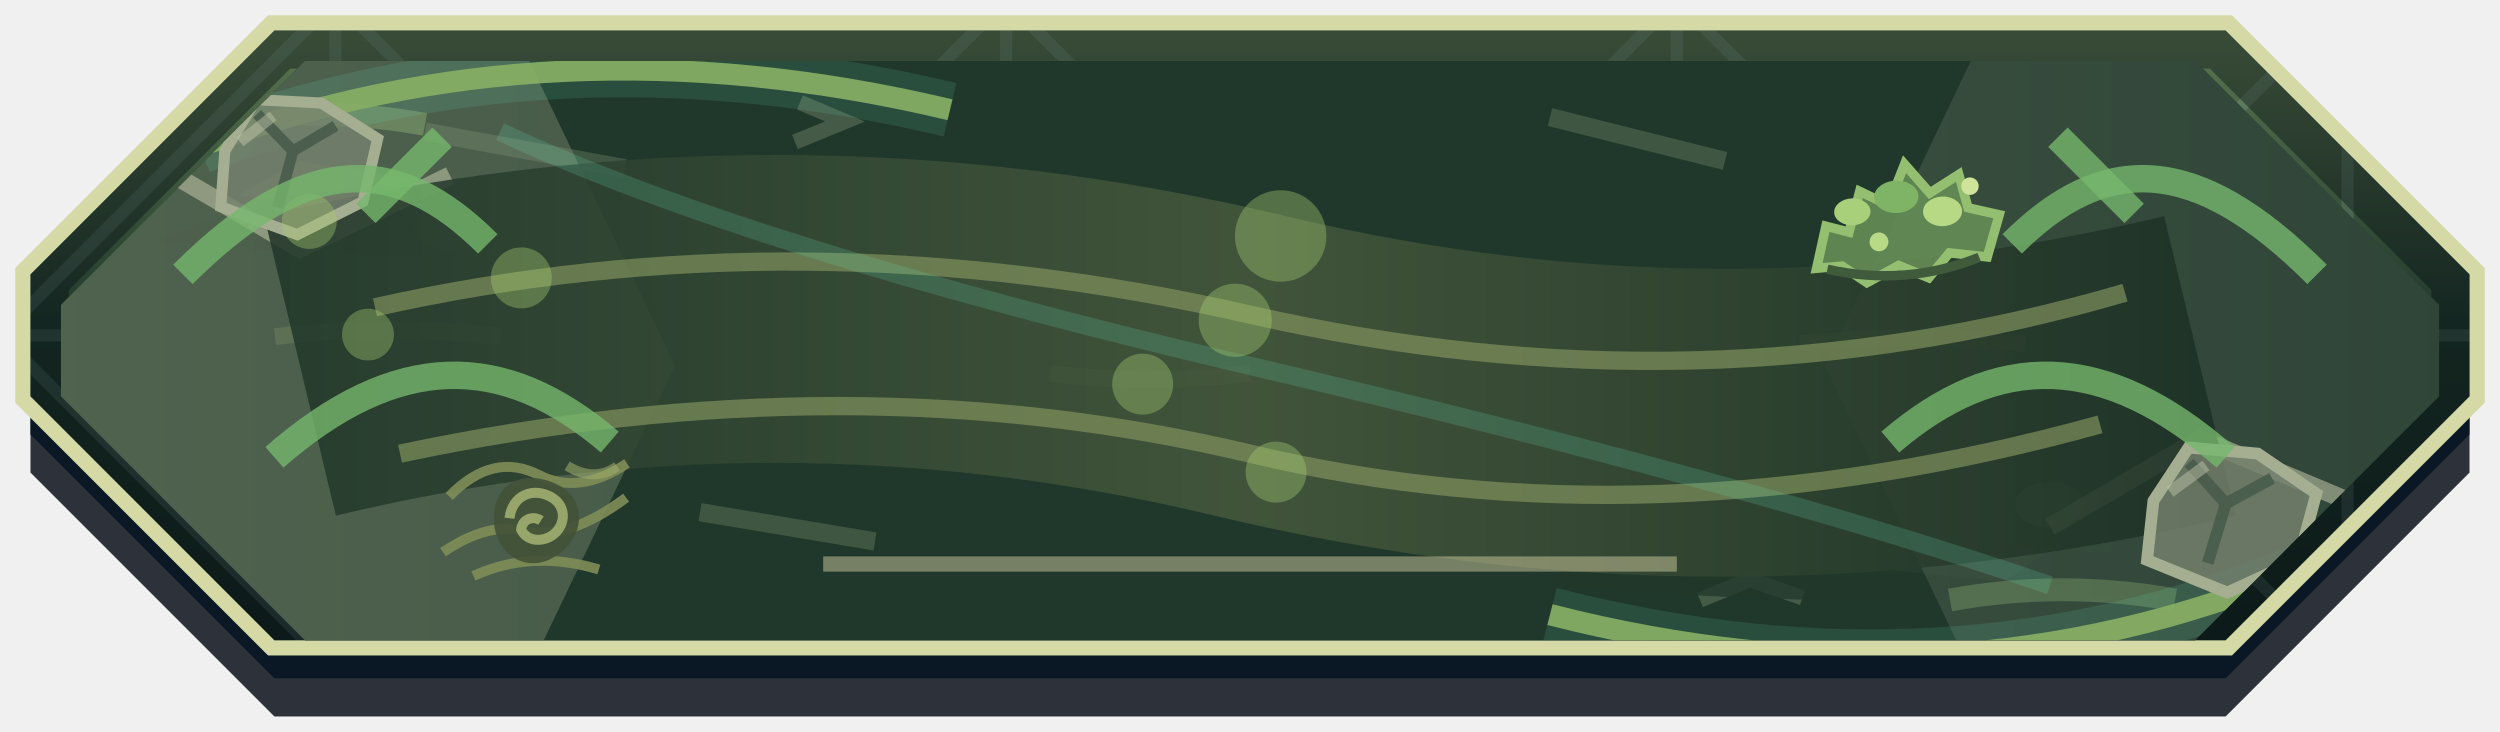
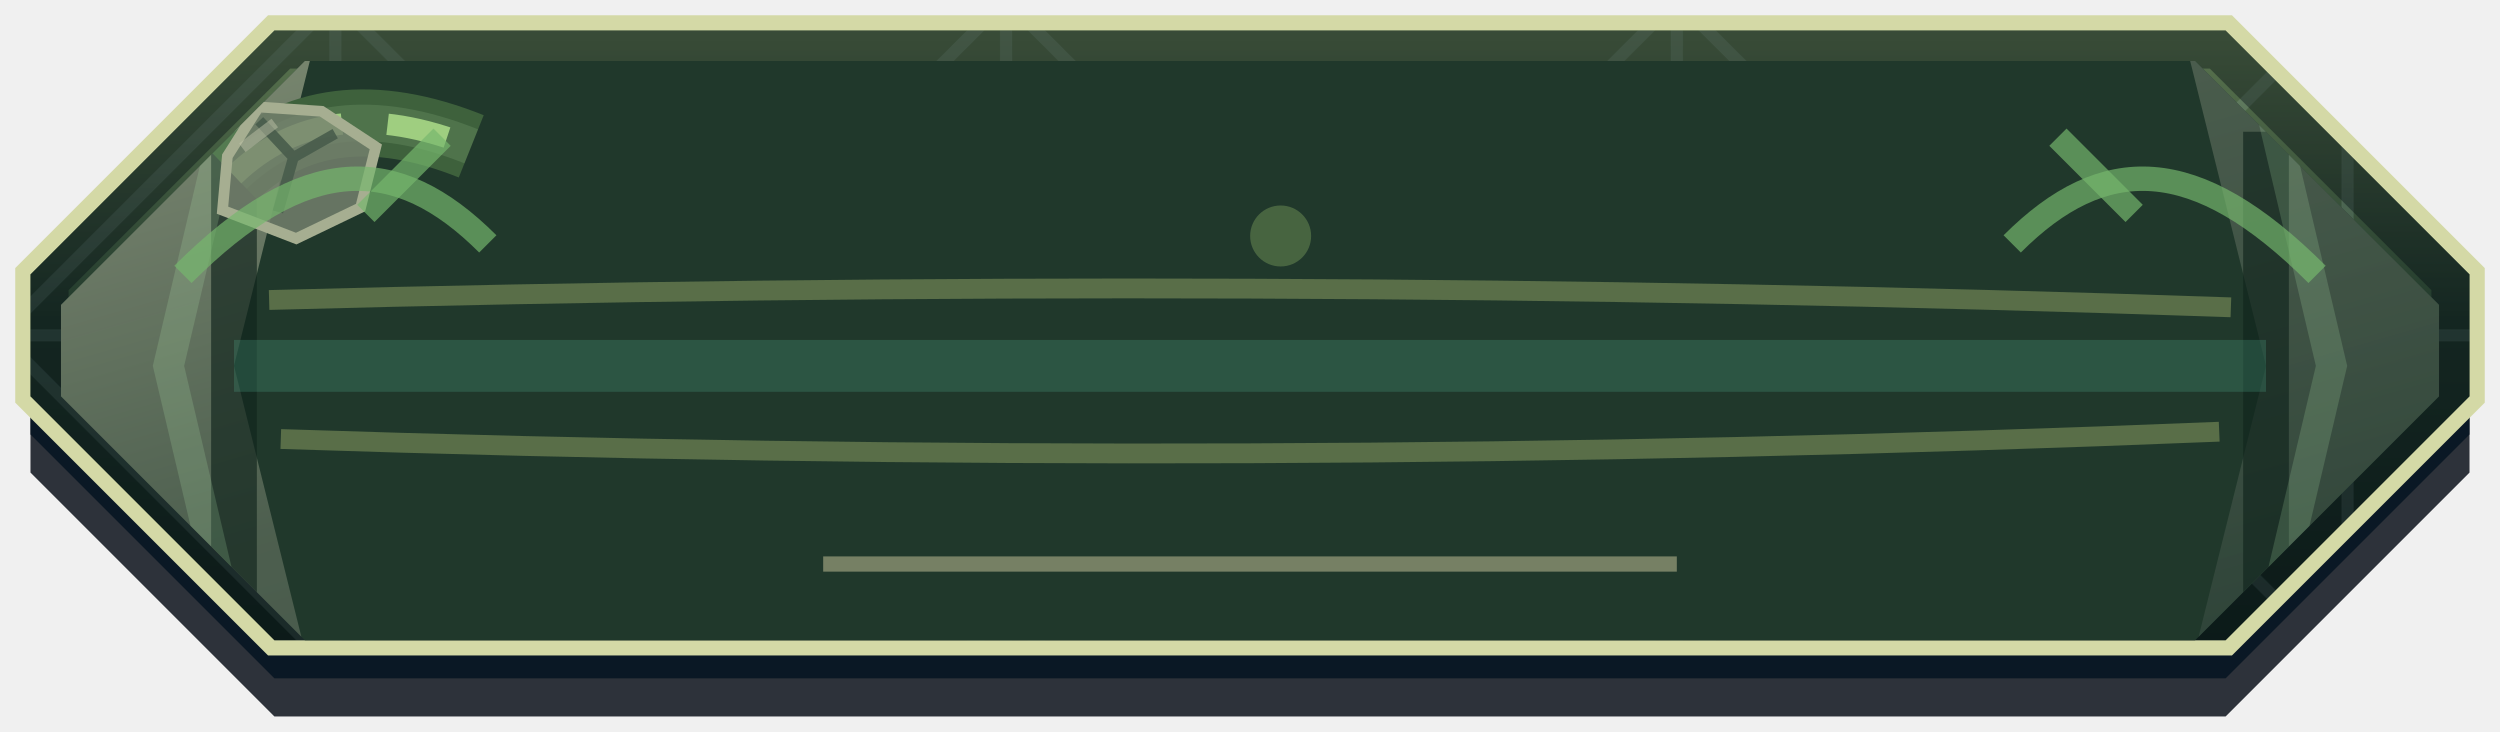
<svg xmlns="http://www.w3.org/2000/svg" width="328" height="96" viewBox="0 0 164 48" role="img" aria-label="M7 badge normal" data-style="m11-enchanted-forest@0.1.0" data-geometry-shape="chamfered-angular" data-corner-radius="2" data-end-cap-depth="16">
  <defs>
    <linearGradient id="m11-badge-164x48-normal-plate" x1="0" y1="0" x2="0" y2="1">
      <stop offset="0" stop-color="#5C7650" />
      <stop offset=".48" stop-color="#20382B" />
      <stop offset="1" stop-color="#13251E" />
    </linearGradient>
    <linearGradient id="m11-badge-164x48-normal-primary" x1="0" y1="0" x2="0" y2="1">
      <stop offset="0" stop-color="#F1E8C8" />
      <stop offset=".45" stop-color="#66D9B2" />
      <stop offset="1" stop-color="#2A856F" />
    </linearGradient>
    <linearGradient id="m11-badge-164x48-normal-energy" x1="0" y1="0" x2="1" y2="0">
      <stop offset="0" stop-color="#B8E0A5" stop-opacity="0" />
      <stop offset=".5" stop-color="#B8E0A5" stop-opacity=".86" />
      <stop offset="1" stop-color="#B8E0A5" stop-opacity="0" />
    </linearGradient>
    <pattern id="m11-badge-164x48-normal-grain" width="28" height="28" patternUnits="userSpaceOnUse">
      <circle cx="5" cy="7" r=".6" fill="#FFFFFF" fill-opacity=".12" />
      <circle cx="20" cy="15" r=".45" fill="#061321" fill-opacity=".2" />
    </pattern>
    <pattern id="m11-badge-164x48-normal-plate-pattern" width="44" height="44" patternUnits="userSpaceOnUse">
      <path d="M0 22H44M22 0V44M0 22L22 0 44 22 22 44Z" fill="none" stroke="#D8FBFF" stroke-opacity=".12" stroke-width=".8" />
    </pattern>
    <mask id="m11-badge-164x48-normal-mask">
      <path d="M18 2H146L162 18V26L146 42H18L2 26V18Z" fill="white" />
    </mask>
  </defs>
  <g opacity="1">
    <g id="m11-badge-164x48-normal-outer-shadow" data-layer="outer-shadow" transform="translate(0 5)">
      <path d="M18 2H146L162 18V26L146 42H18L2 26V18Z" fill="#020812" opacity=".82" />
    </g>
    <g id="m11-badge-164x48-normal-connected-depth" data-layer="connected-depth" transform="translate(0 2.5)">
      <path d="M18 2H146L162 18V26L146 42H18L2 26V18Z" fill="#071522" opacity=".9" />
    </g>
    <g id="m11-badge-164x48-normal-outer-frame" data-layer="outer-frame">
      <path d="M18 2H146L162 18V26L146 42H18L2 26V18Z" fill="#071421" stroke="#D4D9A6" stroke-width="2" stroke-linejoin="miter" />
    </g>
    <g id="m11-badge-164x48-normal-inner-plate-fill" data-layer="inner-plate-fill">
      <path d="M18 2H146L162 18V26L146 42H18L2 26V18Z" fill="url(#m11-badge-164x48-normal-plate)" />
    </g>
    <g id="m11-badge-164x48-normal-surface-grain" data-layer="surface-grain" data-material-source="m8-ice-grain" mask="url(#m11-badge-164x48-normal-mask)">
      <rect width="164" height="48" fill="url(#m11-badge-164x48-normal-grain)" />
    </g>
    <g id="m11-badge-164x48-normal-surface-pattern" data-layer="surface-pattern" data-material-source="m8-crystal-facet-pattern" mask="url(#m11-badge-164x48-normal-mask)">
      <rect width="164" height="48" fill="url(#m11-badge-164x48-normal-plate-pattern)" />
    </g>
    <g id="m11-badge-164x48-normal-side-bevel-shade" data-layer="side-bevel-shade" mask="url(#m11-badge-164x48-normal-mask)">
      <path d="M18 2H146L162 18V26L146 42H18L2 26V18Z" fill="none" stroke="#020812" stroke-opacity=".38" stroke-width="5" />
    </g>
    <g id="m11-badge-164x48-normal-top-bevel-highlight" data-layer="top-bevel-highlight" mask="url(#m11-badge-164x48-normal-mask)">
      <path d="M26 8H138" stroke="#FFFFFF" stroke-opacity=".55" stroke-width="3" stroke-linecap="square" />
    </g>
    <g id="m11-badge-164x48-normal-cold-edge-accent" data-layer="cold-edge-accent" data-material-source="m8-cold-edge-accent" mask="url(#m11-badge-164x48-normal-mask)">
      <rect x="16" y="6" width="132" height="8" fill="url(#m11-badge-164x48-normal-energy)" />
    </g>
    <g id="m11-badge-164x48-normal-ornament-decal" data-layer="ornament-decal" data-material-source="m7-ornament-marks" mask="url(#m11-badge-164x48-normal-mask)">
      <path d="M24 35h16M124 35h16" stroke="#E6FCFF" stroke-opacity=".5" stroke-width="2" />
    </g>
    <g id="m11-badge-material-stack" data-layer="forest-material-stack" data-material-families="weathered-stone,dark-wood,moss-lichen">
      <path d="M20 4H144L160 20V26L144 42H20L4 26V20Z" fill="#20382B" />
    </g>
-     <g id="m11-badge-material-detail" data-layer="forest-material-detail" data-material-channels="stone-chips,wood-grain,moss-mask" data-detail-scale="component">
-       <path d="M27.88 8.64l13.12 2.4M101.68 7.68l11.48 2.88M45.92 33.6l11.48 1.92" stroke="#6B8063" stroke-width="1.2" stroke-opacity=".72" />
-     </g>
-     <g id="m11-badge-material-face-depth" data-layer="forest-material-face-depth" data-material-source="shared-face-geometry">
-       <clipPath id="m11-badge-face-clip">
+     <g id="m11-badge-integrated-material-regions" data-layer="forest-integrated-material-regions" data-integration="construction-profile-connected" data-variation-seed="51731" data-density-class="badge" data-cluster-budget="1" data-speckle-budget="1" data-ornament-budget="2" data-profile-stages="3" data-state-contract="stable-living-presence" data-state="normal">
+       <defs>
+         <linearGradient id="m11-badge-stone-construction-depth" x2="1" y2="1">
+           <stop stop-color="#BAC0A1" stop-opacity=".76" />
+           <stop offset=".42" stop-color="#697765" stop-opacity=".72" />
+           <stop offset="1" stop-color="#263C33" stop-opacity=".92" />
+         </linearGradient>
+         <linearGradient id="m11-badge-wood-construction-depth" x2=".8" y2=".2">
+           <stop stop-color="#172B21" />
+           <stop offset=".45" stop-color="#4A5B3D" />
+           <stop offset=".7" stop-color="#293C2C" />
+           <stop offset="1" stop-color="#12251C" />
+         </linearGradient>
+       </defs>
+       <clipPath id="m11-badge-construction-clip">
        <path d="M20 4H144L160 20V26L144 42H20L4 26V20Z" />
      </clipPath>
-       <g clip-path="url(#m11-badge-face-clip)">
-         <g data-layer="forest-weathered-stone">
-           <path d="M19.68 10.56l7.38 1.2 -4.1 1.92 -7.38 -0.864ZM126.28 35.04l8.2 0.96 -2.952 2.16 -8.528 -0.864Z" fill="#7C8D70" fill-opacity=".45" />
-           <path d="M52.48 6.72l2.952 1.248 -3.28 1.344M111.52 39.36l3.28 -1.344 3.444 1.2" fill="none" stroke="#9BA687" stroke-width="1" stroke-opacity=".55" />
+       <g clip-path="url(#m11-badge-construction-clip)">
+         <g data-layer="forest-wood-surface-region" data-material-family="wood" data-growth-vector="horizontal-action" data-construction-profile="growth-vector-body,tapered-relief,masked-termination">
+           <path data-layer="forest-wood-growth-body" d="M15.35 24H148.65" stroke="url(#m11-badge-wood-construction-depth)" stroke-width="29.8" stroke-linecap="round" />
+           <path data-layer="forest-wood-relief-bands" d="M17.653 19.68Q82 17.951 146.347 20.16M18.42 28.8Q82 30.911 145.58 28.32" fill="none" stroke="#8A9C61" stroke-width="1.3" stroke-opacity="0.54" />
        </g>
-         <g data-layer="forest-dark-wood-grain">
-           <path d="M18.04 22.08q7.38 -0.864 14.76 0M68.88 24.48q6.56 0.864 13.12 0M118.08 22.56q7.38 -0.768 14.76 0" fill="none" stroke="#72854C" stroke-width="1.1" stroke-opacity=".62" />
+         <g data-layer="forest-stone-surface-region" data-material-family="stone" data-construction-profile="structural-end-plate,contact-occlusion,light-facing-bevel">
+           <path d="M0 0H21.32L15.35 24 21.32 48H0ZM164 0H142.68L148.65 24 142.68 48H164Z" fill="url(#m11-badge-stone-construction-depth)" fill-opacity="0.86" />
+           <path data-layer="forest-stone-contact-occlusion" d="M15.35 8.64V39.36M148.65 8.64V39.36" stroke="#10241C" stroke-width="3" stroke-opacity=".65" />
+           <path data-layer="forest-stone-light-facing-bevel" d="M0 1H21.32M142.68 1H164" stroke="#D9D9B2" stroke-width="1.5" stroke-opacity="0.42" />
        </g>
-         <g data-layer="forest-moss-growth-mask" fill="#9BCB78" fill-opacity=".48">
-           <ellipse cx="29.52" cy="14.88" rx="2.296" ry="1.5" />
-           <ellipse cx="134.48" cy="33.12" rx="2.296" ry="1.5" />
+         <g data-layer="forest-moss-surface-region" data-material-family="moss" data-substrate="stone-wood-end-seam" data-construction-profile="anchored-substrate,irregular-transition,receiver-tint">
+           <path data-layer="forest-moss-substrate" d="M15.35 11.52Q21.32 5.76 30.914 9.6" fill="none" stroke="#3E613C" stroke-width="4.4" />
+           <path data-layer="forest-moss-coverage-transition" d="M15.35 11.52Q21.32 5.76 30.914 9.6" fill="none" stroke="#9AC979" stroke-width="1.4" stroke-dasharray="8 3 4 3" />
+         </g>
+         <g data-layer="forest-living-light-surface-response" data-material-family="living-light" data-light-response="state-bound-material-receivers" data-receiver-opacity="0.18" data-edge-opacity="0.18">
+           <path data-layer="forest-wood-light-receiver" d="M15.35 24H148.65" fill="none" stroke="#66D9B2" stroke-width="3.4" stroke-opacity="0.18" />
+           <path data-layer="forest-edge-light-receiver" d="M15.35 5.76L11.052 24 15.35 42.24M148.65 5.76L152.948 24 148.65 42.24" fill="none" stroke="#B8F0B2" stroke-width="2" stroke-opacity="0.18" />
+           <path data-layer="forest-moss-light-receiver" d="M15.35 11.52Q21.32 5.76 30.914 9.6" fill="none" stroke="#C4F3B7" stroke-width="2.4" stroke-opacity="0.13" />
        </g>
      </g>
    </g>
-     <g id="m11-badge-material-restraint" data-layer="forest-material-restraint" data-restraint="edge-anchored-low-opacity">
-       <clipPath id="m11-badge-restraint-clip">
-         <path d="M20 4H144L160 20V26L144 42H20L4 26V20Z" />
-       </clipPath>
-       <g clip-path="url(#m11-badge-restraint-clip)">
-         <path d="M0 0H164V48H0Z" fill="#20382B" fill-opacity=".42" />
-         <g data-layer="forest-moss-edge-anchor" fill="#20382B" fill-opacity=".78">
-           <path d="M16.4 13.44q9.84 -2.4 21.32 0q8.2 1.92 18.04 -.01l-4.92 2.4q-22.96 1.92 -41 -.02Z" />
-           <path d="M103.32 35.52q13.12 -2.88 27.88 -.01q13.12 1.92 22.96 -.03l-3.28 2.88q-26.24 2.16 -49.2 -.01Z" />
-         </g>
-         <path d="M13.12 8.16q7.38 -1.344 14.76 0M127.92 39.36q7.38 -1.344 14.76 0" fill="none" stroke="#9BCB78" stroke-width="1.5" stroke-opacity=".42" />
-       </g>
-     </g>
-     <g id="m11-badge-integrated-material-regions" data-layer="forest-integrated-material-regions" data-integration="edge-anchored-connected" data-variation-seed="51731">
-       <defs>
-         <linearGradient id="m11-badge-stone-depth" x2="1">
-           <stop stop-color="#9BA687" stop-opacity=".68" />
-           <stop offset="1" stop-color="#425548" stop-opacity=".72" />
-         </linearGradient>
-         <linearGradient id="m11-badge-wood-depth" x2="1">
-           <stop stop-color="#22372A" />
-           <stop offset=".5" stop-color="#45583D" />
-           <stop offset="1" stop-color="#1C3025" />
-         </linearGradient>
-       </defs>
-       <clipPath id="m11-badge-integrated-surface-clip">
-         <path d="M20 4H144L160 20V26L144 42H20L4 26V20Z" />
-       </clipPath>
-       <g clip-path="url(#m11-badge-integrated-surface-clip)">
-         <g data-layer="forest-stone-surface-region" data-material-family="stone" data-depth-response="faceted-edge-plates">
-           <path d="M0 0H32.8L44.28 24 32.8 48H0ZM164 0H131.2L119.72 24 131.2 48H164Z" fill="url(#m11-badge-stone-depth)" fill-opacity=".58" />
-           <path d="M8.2 9.6l11.48 6.72 9.84-4.8M134.48 34.56l9.84-5.76 11.48 4.8" fill="none" stroke="#C2C7A8" stroke-width="1.2" stroke-opacity=".55" />
-         </g>
-         <g data-layer="forest-wood-surface-region" data-material-family="wood" data-depth-response="recessed-grain-band">
-           <path d="M19.68 24Q50.84 16.533 82 24T144.32 24" fill="none" stroke="url(#m11-badge-wood-depth)" stroke-width="20.2" stroke-opacity=".88" />
-           <path d="M24.6 20.16Q52.48 13.92 82 20.64T139.4 19.2M26.24 29.76Q55.76 23.52 82 29.76T137.76 27.84" fill="none" stroke="#84945F" stroke-width="1.2" stroke-opacity=".66" />
-         </g>
-         <g data-layer="forest-moss-surface-region" data-material-family="moss" data-depth-response="edge-growth-light-catch">
-           <path d="M13.12 9.6Q36.08 0.96 62.32 7.2M101.68 40.32Q127.92 47.04 150.88 37.44" fill="none" stroke="#66D9B2" stroke-width="3.6" stroke-opacity=".14" />
-           <path d="M13.12 9.6Q36.08 0.96 62.32 7.2M101.68 40.32Q127.92 47.04 150.88 37.44" fill="none" stroke="#88AF64" stroke-width="1.4" stroke-opacity=".92" />
-         </g>
-         <g data-layer="forest-living-light-surface-response" data-material-family="living-light" data-light-response="root-linked-local">
-           <path d="M82 24Q49.2 16.32 32.8 8.64M82 24Q114.8 31.68 134.48 38.4" fill="none" stroke="#66D9B2" stroke-width="1.2" stroke-opacity=".2" />
-         </g>
-       </g>
-     </g>
-     <g id="m11-badge-authored-material-clusters" data-layer="forest-authored-material-clusters" data-material-families="stone,wood,moss" data-variation-seed="51731" data-cluster-count="4" data-cluster-scale="component" data-placement="component-aware">
+     <g id="m11-badge-authored-material-clusters" data-layer="forest-authored-material-clusters" data-material-families="stone,wood,moss" data-variation-seed="51731" data-cluster-count="1" data-cluster-scale="component" data-placement="construction-anchor-budgeted">
      <clipPath id="m11-badge-cluster-clip">
        <path d="M20 4H144L160 20V26L144 42H20L4 26V20Z" />
      </clipPath>
      <g clip-path="url(#m11-badge-cluster-clip)">
-         <g data-layer="forest-authored-cluster" data-cluster-kind="stone-chip" transform="translate(19.8 10.8) rotate(-4)">
-           <g data-layer="forest-stone-chip-cluster" data-material-family="stone" transform="scale(1.037)">
-             <path d="M-4.8-1.2l2.2-3.1 4.1.5 3.4 2.5-1.2 3.9-4.3 1.8-4.7-2.1Z" fill="#75816E" fill-opacity=".82" stroke="#A6AE91" stroke-width="0.70" />
-             <path d="M-2.6-3.4l2.1 2.5 2.8-1.4M-.5-.9l-1.2 3.5" fill="none" stroke="#495C4C" stroke-width="0.70" stroke-opacity=".9" />
-             <path d="M-3.8-1.7l2.2-1.5" stroke="#C0C5A9" stroke-width="0.70" stroke-opacity=".48" />
-           </g>
-         </g>
-         <g data-layer="forest-authored-cluster" data-cluster-kind="wood-knot" transform="translate(35.1 33.5) rotate(-1)">
-           <g data-layer="forest-wood-knot-cluster" data-material-family="wood" transform="scale(0.936)">
-             <path d="M-6.5 2.8q3.2-2.1 5.8-1.4 2.9.8 7.1-2.2M-6-1.1q3.1-3.1 6.3-1.4 2.8 1.5 6.2-.7M-4.4 4.5q4.1-1.8 8.8-.3" fill="none" stroke="#7F8D57" stroke-width="0.70" stroke-opacity=".9" />
-             <path d="M-2.9.7c-.1-2.7 2.2-3.7 4.5-2.5 2 1 1.9 3.5.1 4.8-2.1 1.6-4.5.2-4.6-2.3Z" fill="#435238" fill-opacity=".9" />
-             <path d="M-1.8.5c.2-1.6 1.7-2.2 3-1.4 1.1.7.9 2.1-.1 2.7-.9.5-1.8.2-2.1-.5.1-.7.8-1 1.4-.6" fill="none" stroke="#A0AE70" stroke-width="0.70" stroke-opacity=".9" />
-             <path d="M2.3-3.1q1.9 1.2 3.5.1" fill="none" stroke="#A0AE70" stroke-width="0.70" stroke-opacity=".55" />
-           </g>
-         </g>
-         <g data-layer="forest-authored-cluster" data-cluster-kind="moss-lichen" transform="translate(124.8 14.4) rotate(-2)">
-           <g data-layer="forest-moss-lichen-cluster" data-material-family="moss" transform="scale(0.883)">
-             <path d="M-6.5 3.4l.8-3.1 1.7.5.9-3 2.1 1.1 1.3-3 1.8 2.2 2.2-1.3.6 2.5 2.3.6-1 3.1-2.8-.4-1.6 1.8-2.2-1-2.4 1.2-1.8-1.3Z" fill="#668E58" fill-opacity=".88" stroke="#94BF70" stroke-width="0.70" />
-             <ellipse cx="-3.7" cy="-.7" rx="1.35" ry="1" fill="#A8CF79" />
-             <ellipse cx="-.4" cy="-1.7" rx="1.65" ry="1.2" fill="#7FB467" />
-             <ellipse cx="3" cy="-.5" rx="1.45" ry="1.1" fill="#B7D985" />
-             <circle cx="5.1" cy="-2.3" r=".65" fill="#D0E39A" />
-             <circle cx="-1.8" cy="1.6" r=".7" fill="#B8D986" />
-             <path d="M-5.7 3.5q5.8 1.5 11.3-.5" fill="none" stroke="#405B3C" stroke-width="0.70" />
-           </g>
-         </g>
-         <g data-layer="forest-authored-cluster" data-cluster-kind="stone-chip" transform="translate(146.6 34.0) rotate(-2)">
-           <g data-layer="forest-stone-chip-cluster" data-material-family="stone" transform="scale(1.103)">
+         <g data-layer="forest-authored-cluster" data-cluster-kind="stone-chip" transform="translate(19.8 11.2) rotate(-3)">
+           <g data-layer="forest-stone-chip-cluster" data-material-family="stone" transform="scale(1.006)">
            <path d="M-4.8-1.2l2.2-3.1 4.1.5 3.4 2.5-1.2 3.9-4.3 1.8-4.7-2.1Z" fill="#75816E" fill-opacity=".82" stroke="#A6AE91" stroke-width="0.70" />
            <path d="M-2.6-3.4l2.1 2.5 2.8-1.4M-.5-.9l-1.2 3.5" fill="none" stroke="#495C4C" stroke-width="0.70" stroke-opacity=".9" />
            <path d="M-3.8-1.7l2.2-1.5" stroke="#C0C5A9" stroke-width="0.70" stroke-opacity=".48" />
          </g>
        </g>
      </g>
    </g>
-     <g id="m11-badge-moss-variation" data-layer="forest-variation" data-variation-seed="51731" data-variation-baseline="false" fill="#A6CC72" fill-opacity=".38">
-       <circle cx="84.01" cy="15.48" r="3.0" />
-       <circle cx="81.03" cy="21.01" r="2.4" />
-       <circle cx="20.29" cy="14.53" r="1.8" />
-       <circle cx="34.20" cy="18.23" r="2.0" />
-       <circle cx="74.96" cy="25.20" r="2.0" />
-       <circle cx="83.71" cy="30.97" r="2.0" />
-       <circle cx="24.14" cy="21.95" r="1.7" />
+     <g id="m11-badge-moss-variation" data-layer="forest-variation" data-variation-seed="51731" data-variation-baseline="false" data-speckle-count="1" fill="#A6CC72" fill-opacity=".3">
+       <circle cx="84.01" cy="15.48" r="2.0" />
    </g>
-     <g id="m11-badge-leaf-vine-ornament" data-layer="forest-ornament" data-ornament="leaf-vine" data-ornament-count="4" fill="none" stroke="#76B86D" stroke-opacity=".78" stroke-width="1.8">
-       <path d="M12 18c8-8 14-8 20-2M152 18c-8-8-14-8-20-2M18 30c8-7 15-7 22-1M146 30c-8-7-15-7-22-1" />
+     <g id="m11-badge-leaf-vine-ornament" data-layer="forest-ornament" data-ornament="leaf-vine" data-ornament-count="2" fill="none" stroke="#76B86D" stroke-opacity=".68" stroke-width="1.6">
+       <path d="M12 18c8-8 14-8 20-2M152 18c-8-8-14-8-20-2" />
      <path d="M24 14l5-5M140 14l-5-5" />
    </g>
    <g id="m11-badge-parchment-typography" data-layer="forest-typography" data-typography-preset="m11-parchment-sage-action" data-semantic-text="required">
      <path d="M54 37h56" stroke="#EDE3B4" stroke-opacity=".42" />
    </g>
    <g id="m11-enchanted-forest-badge-content" data-layer="content" data-slot="editable-badge-content" data-safe-x="30" data-safe-y="8" data-safe-width="104" data-safe-height="30" />
  </g>
</svg>
